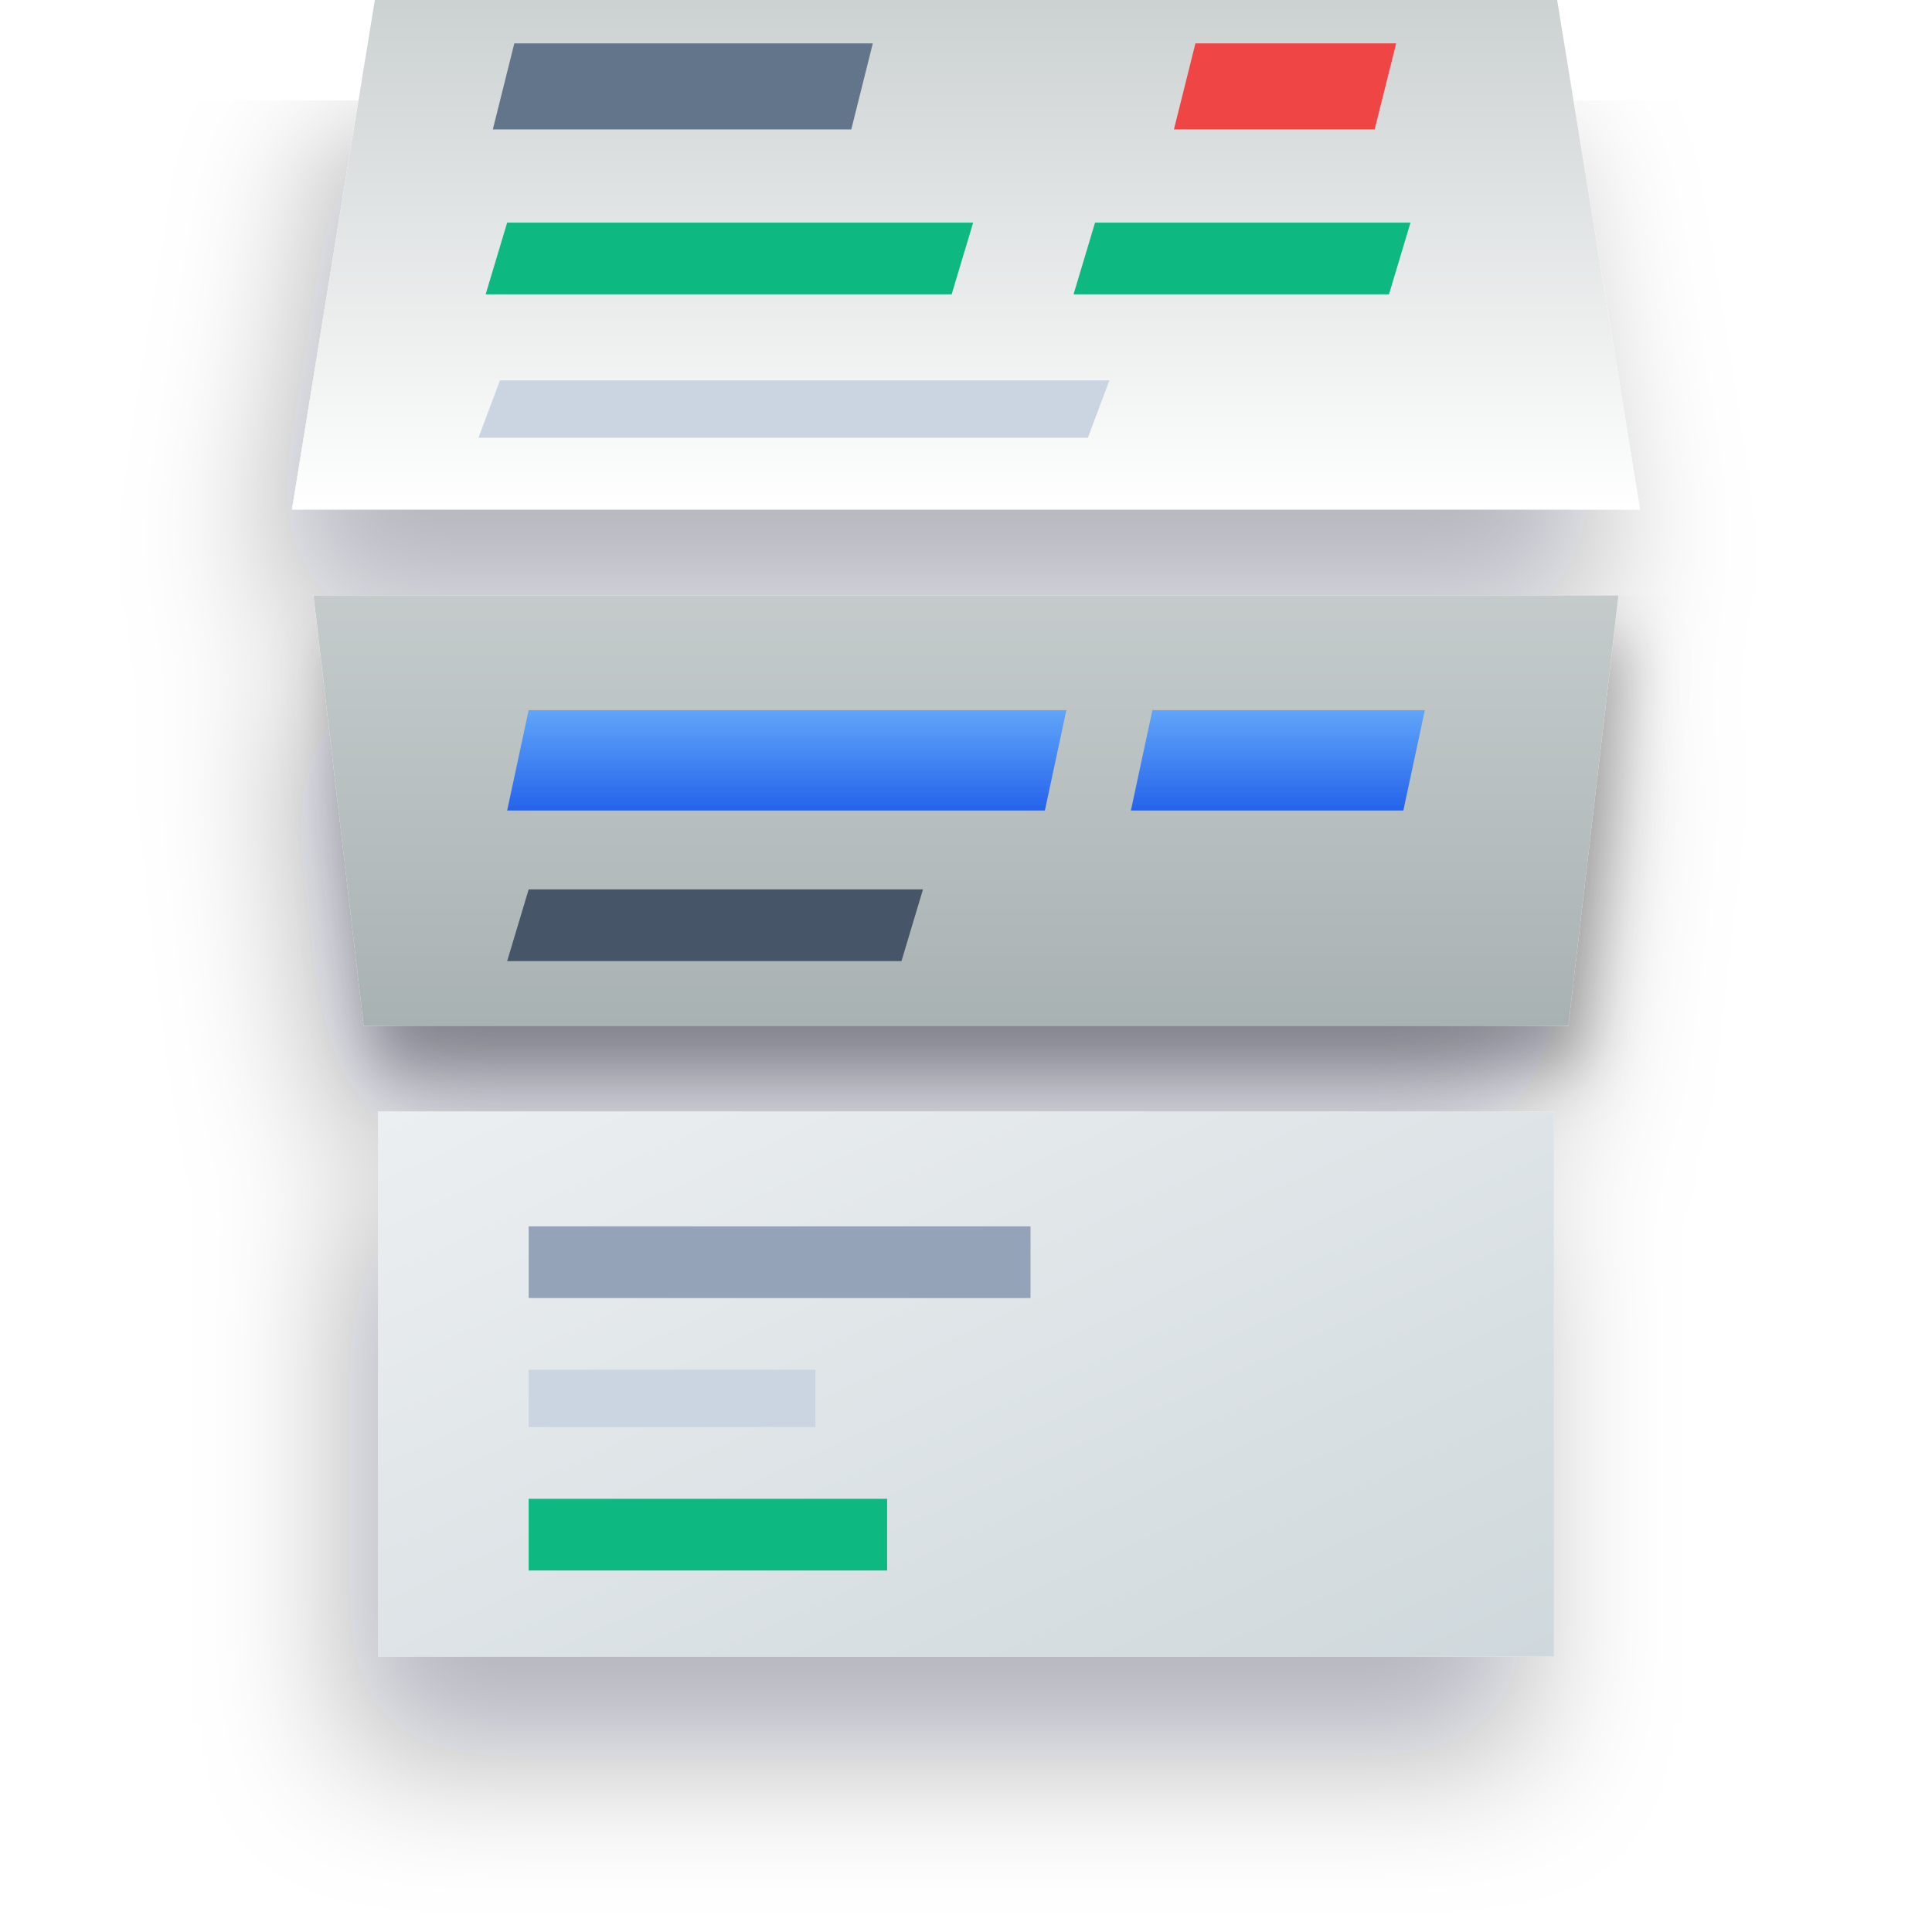
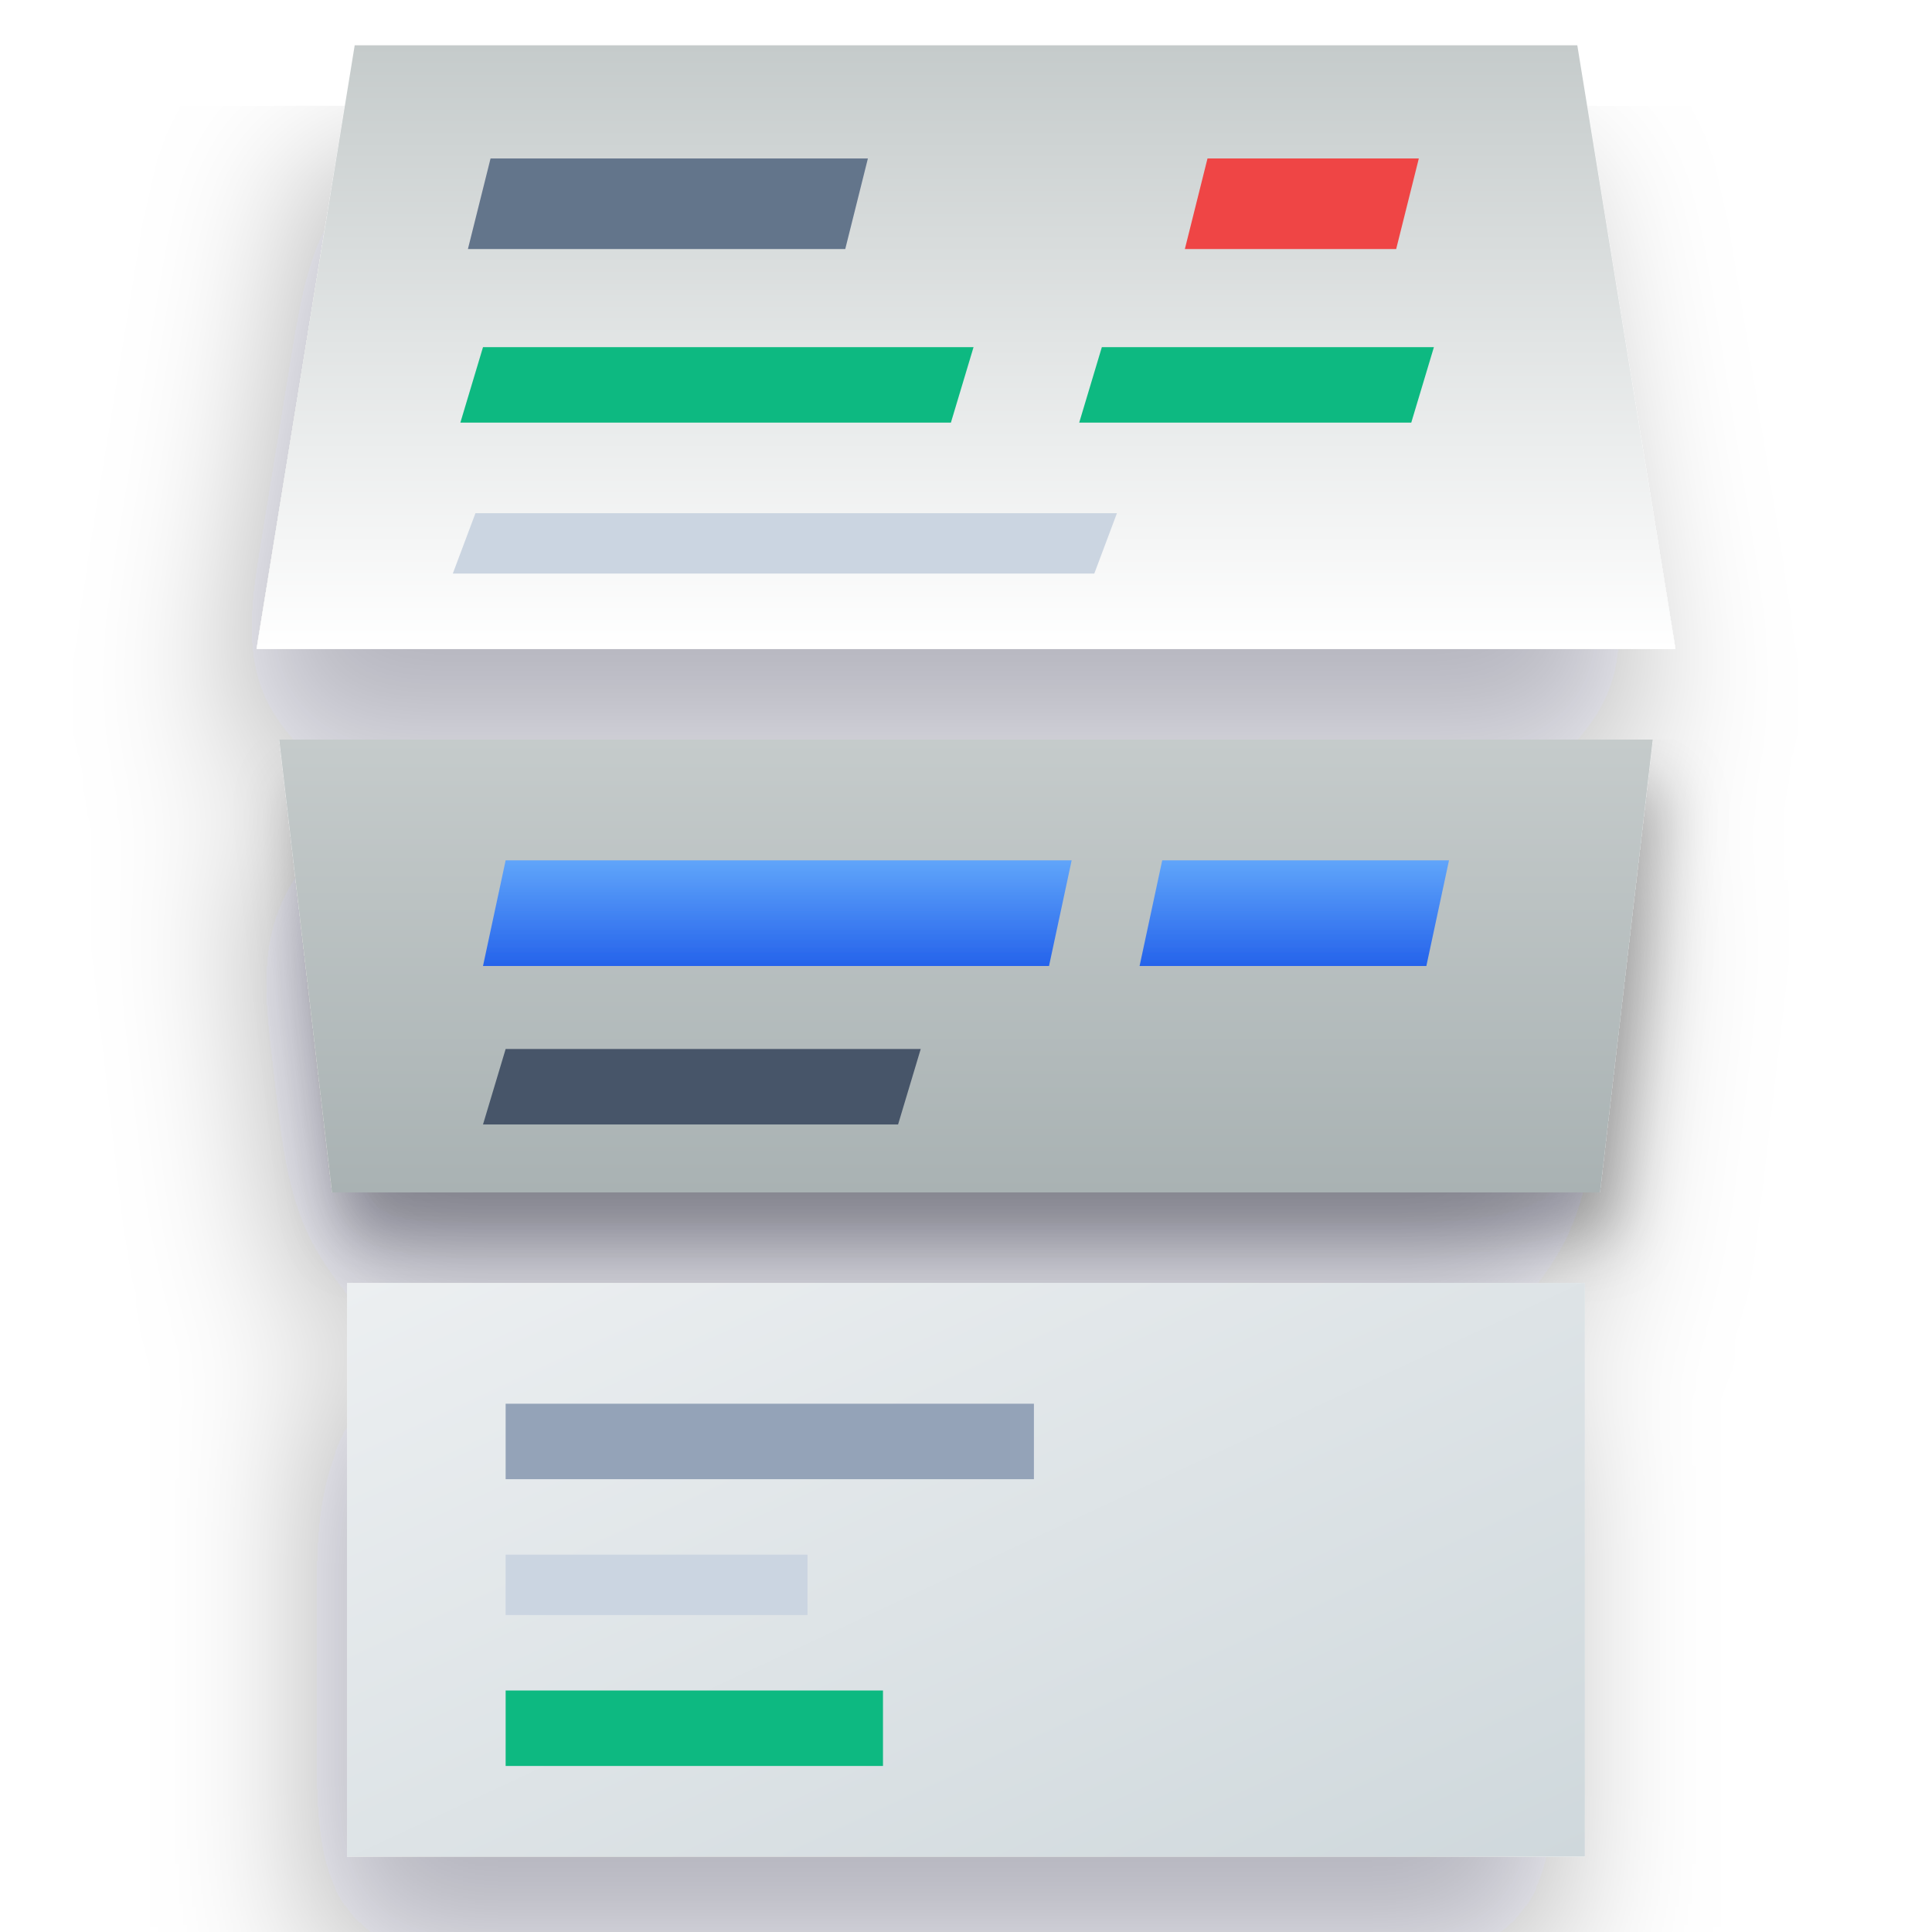
<svg xmlns="http://www.w3.org/2000/svg" viewBox="0 0 512 512" width="100%" height="100%">
  <defs>
    <filter id="soft-3d-shadow" x="-45%" y="-35%" width="170%" height="175%">
      <feDropShadow dx="-4" dy="14" stdDeviation="10" flood-color="#070D14" flood-opacity="0.3" />
    </filter>
    <filter id="layer-gap-shadow" x="-10%" y="-10%" width="120%" height="140%">
      <feDropShadow dx="2" dy="6" stdDeviation="4" flood-color="#000000" flood-opacity="0.28" />
    </filter>
    <linearGradient id="paper-top" x1="0%" y1="100%" x2="0%" y2="0%">
      <stop offset="0%" stop-color="#FFFFFF" />
      <stop offset="100%" stop-color="#C5CBCB" />
    </linearGradient>
    <linearGradient id="paper-mid" x1="0%" y1="0%" x2="0%" y2="100%">
      <stop offset="0%" stop-color="#C5CBCB" />
      <stop offset="100%" stop-color="#A9B2B3" />
    </linearGradient>
    <linearGradient id="paper-bottom" x1="0%" y1="0%" x2="100%" y2="100%">
      <stop offset="0%" stop-color="#ECEFF1" />
      <stop offset="100%" stop-color="#CFD8DC" />
    </linearGradient>
    <linearGradient id="3d-blue-bar" x1="0%" y1="0%" x2="0%" y2="100%">
      <stop offset="0%" stop-color="#60A5FA" />
      <stop offset="100%" stop-color="#2563EB" />
    </linearGradient>
  </defs>
-   <g filter="url(#soft-3d-shadow)" transform="translate(0 -44) translate(256 255) scale(1.9) translate(-256 -255)">
+   <g filter="url(#soft-3d-shadow)" transform="translate(0 -3) translate(256 255) scale(2) translate(-256 -255)">
    <g id="top-block">
      <path d="M175 135 L337 135 L350 215 L162 215 Z" fill="url(#paper-top)" />
      <path d="M193 150 L243 150 L240 162 L190 162 Z" fill="#64748B" />
      <path d="M288 150 L316 150 L313 162 L285 162 Z" fill="#EF4444" />
      <path d="M192 175 L257 175 L254 185 L189 185 Z" fill="#10B981" />
      <path d="M274 175 L318 175 L315 185 L271 185 Z" fill="#10B981" />
      <path d="M191 197 L276 197 L273 205 L188 205 Z" fill="#CBD5E1" />
    </g>
    <g id="middle-block" filter="url(#layer-gap-shadow)">
      <path d="M165 227 L347 227 L340 287 L172 287 Z" fill="url(#paper-mid)" />
      <path d="M195 243 L270 243 L267 257 L192 257 Z" fill="url(#3d-blue-bar)" />
      <path d="M282 243 L320 243 L317 257 L279 257 Z" fill="url(#3d-blue-bar)" />
      <path d="M195 268 L250 268 L247 278 L192 278 Z" fill="#475569" />
    </g>
    <g id="bottom-block">
      <path d="M174 299 L338 299 L338 375 L174 375 Z" fill="url(#paper-bottom)" />
      <path d="M195 315 L265 315 L265 325 L195 325 Z" fill="#94A3B8" />
      <path d="M195 335 L235 335 L235 343 L195 343 Z" fill="#CBD5E1" />
      <path d="M195 353 L245 353 L245 363 L195 363 Z" fill="#10B981" />
    </g>
  </g>
</svg>
